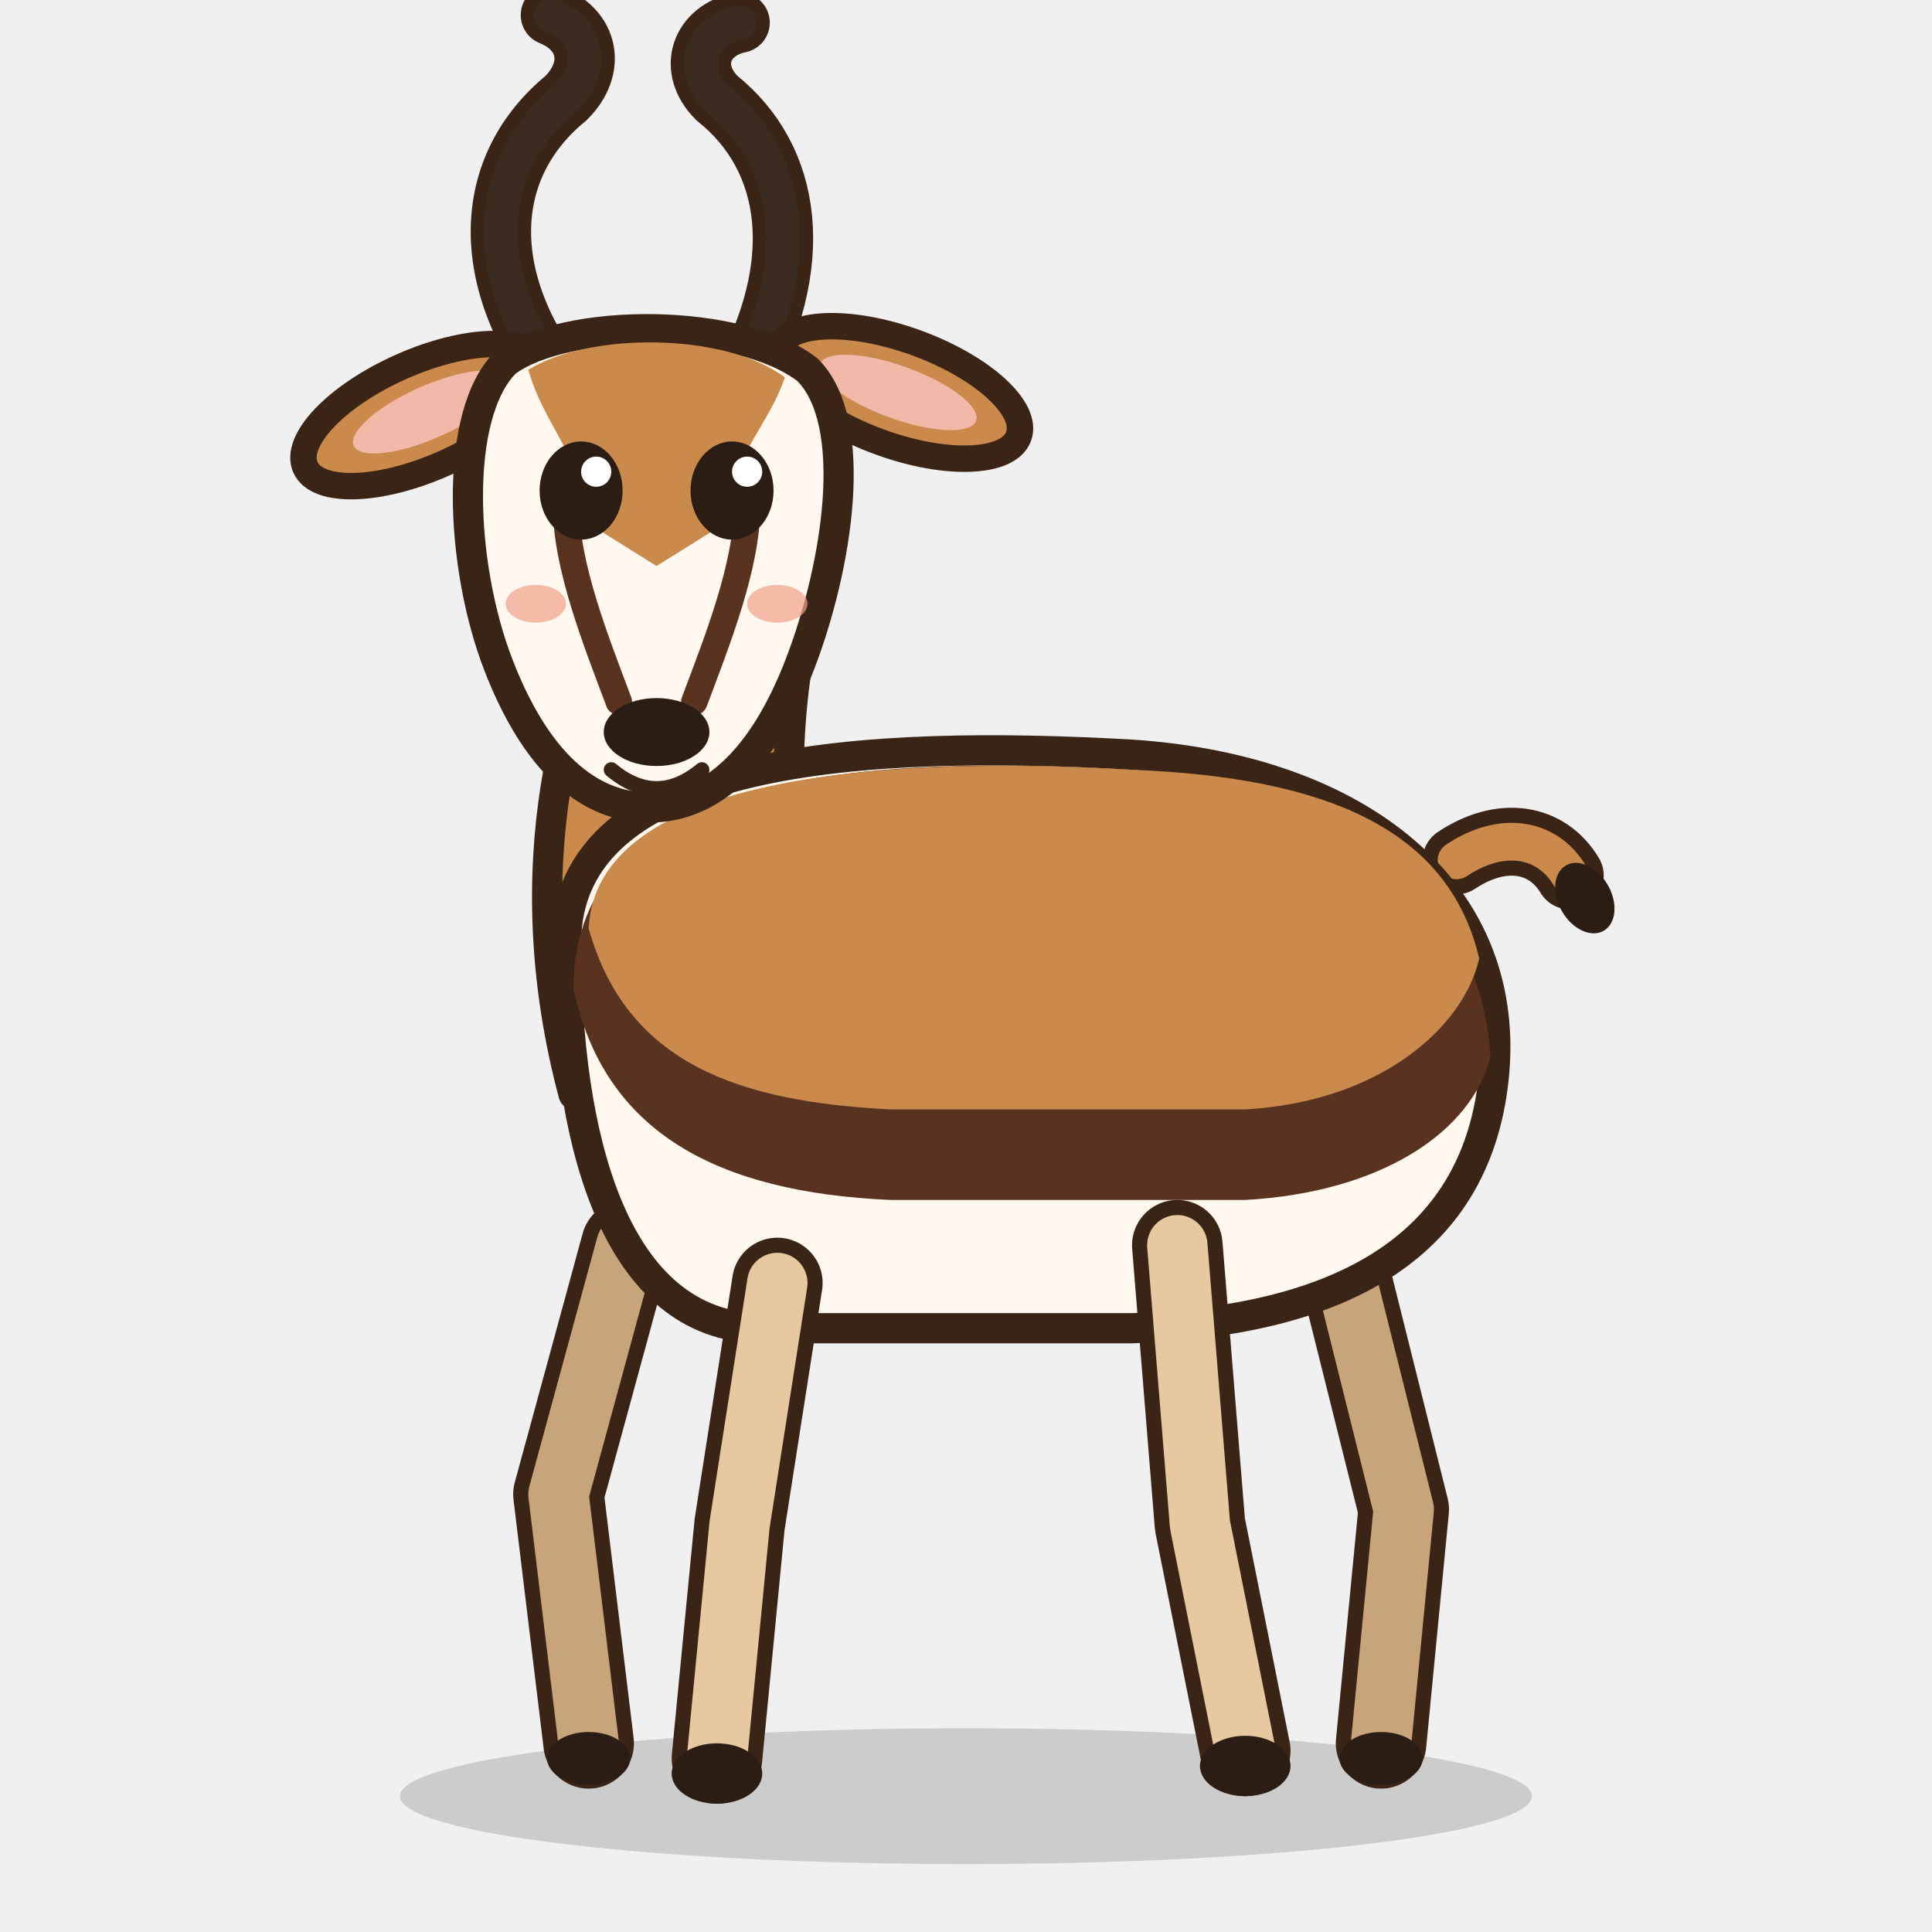
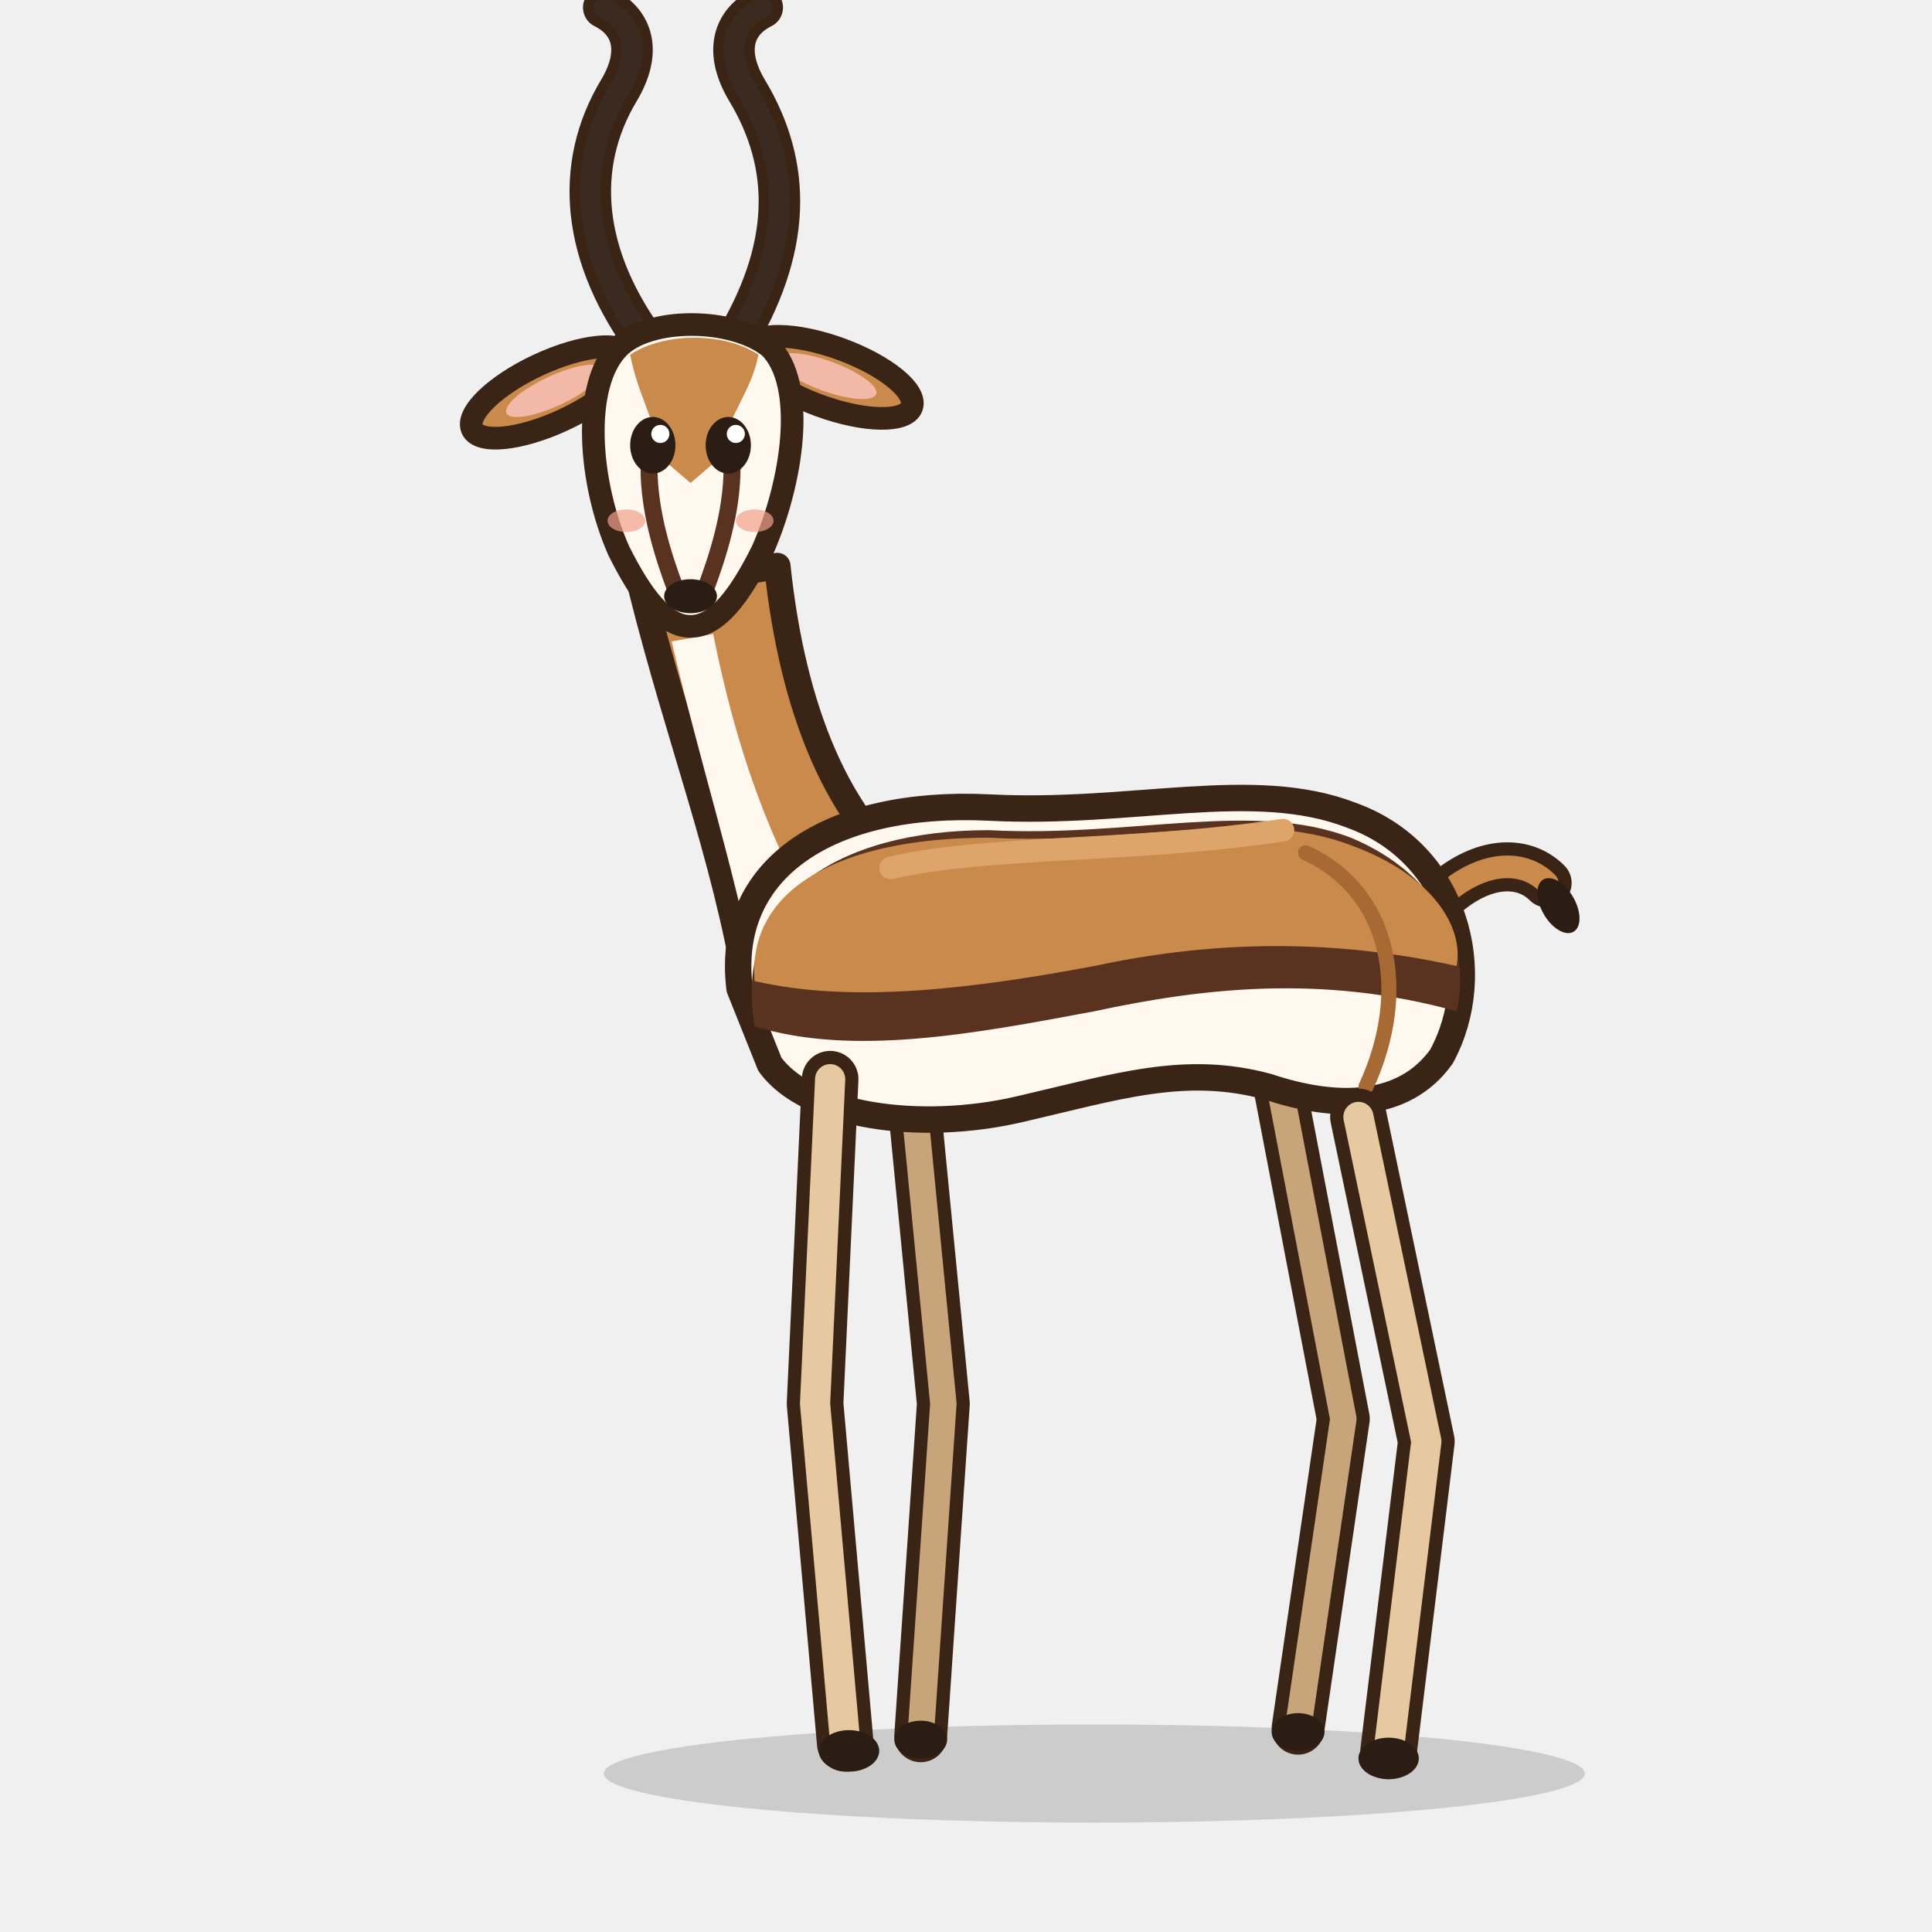
<svg xmlns="http://www.w3.org/2000/svg" width="512" height="512" viewBox="0 0 512 512">
-   <ellipse cx="256" cy="476" rx="150" ry="18" fill="#000000" fill-opacity="0.15" />
-   <g stroke="#3A2416" stroke-width="24" stroke-linecap="round" stroke-linejoin="round" fill="none">
-     <path d="M352 320 L372 400 L366 462" />
-     <path d="M166 330 L148 396 L156 462" />
-   </g>
-   <g stroke-linecap="round" stroke-linejoin="round" fill="none">
-     <path d="M352 320 L372 400 L366 462" stroke="#C7A47A" stroke-width="16" />
-     <path d="M166 330 L148 396 L156 462" stroke="#C7A47A" stroke-width="16" />
-   </g>
-   <path d="M386 228 C398 220 410 222 416 232" fill="none" stroke="#3A2416" stroke-width="18" stroke-linecap="round" />
-   <path d="M386 228 C398 220 410 222 416 232" fill="none" stroke="#C98A4B" stroke-width="10" stroke-linecap="round" />
-   <ellipse cx="420" cy="238" rx="7" ry="10" transform="rotate(-30 420 238)" fill="#2B1D14" />
-   <path d="M152 290 C136 230 150 180 168 150 L214 162 C206 196 206 240 226 290 Z" fill="#C98A4B" stroke="#3A2416" stroke-width="8" stroke-linejoin="round" />
-   <path d="M170 230 C166 210 170 192 180 176 L206 182 C200 200 200 214 204 226 Z" fill="#FFF8EE" />
-   <path d="M150 250 C150 200 230 196 300 200 C360 204 400 236 396 284 C392 330 356 350 300 352 L200 352 C162 350 150 300 150 250 Z" fill="#FFF8EE" stroke="#3A2416" stroke-width="8" />
-   <path d="M152 262 C160 300 190 316 236 318 L330 318 C366 316 390 300 395 280 C392 238 360 208 300 204 C230 200 152 204 152 262 Z" fill="#5A3220" />
-   <path d="M156 246 C166 282 196 292 236 294 L330 294 C366 292 388 272 392 254 C384 220 352 206 300 204 C232 200 158 206 156 246 Z" fill="#C98A4B" />
-   <g stroke-linecap="round" stroke-linejoin="round" fill="none">
-     <path d="M312 330 L318 404 L330 464" stroke="#3A2416" stroke-width="24" />
-     <path d="M206 340 L196 404 L190 466" stroke="#3A2416" stroke-width="24" />
-     <path d="M312 330 L318 404 L330 464" stroke="#E6C9A0" stroke-width="16" />
-     <path d="M206 340 L196 404 L190 466" stroke="#E6C9A0" stroke-width="16" />
-   </g>
+   <ellipse cx="290" cy="470" rx="130" ry="13" fill="#000000" fill-opacity="0.15" />
+   <path d="M242 290 L250 372 L244 460" stroke="#3A2416" stroke-width="14" fill="none" stroke-linecap="round" stroke-linejoin="round" />
+   <path d="M242 290 L250 372 L244 460" stroke="#C7A47A" stroke-width="7" fill="none" stroke-linecap="round" stroke-linejoin="round" />
+   <path d="M338 282 L356 376 L344 458" stroke="#3A2416" stroke-width="14" fill="none" stroke-linecap="round" stroke-linejoin="round" />
+   <path d="M338 282 L356 376 L344 458" stroke="#C7A47A" stroke-width="7" fill="none" stroke-linecap="round" stroke-linejoin="round" />
+   <path d="M384 236 C394 228 404 228 410 234" fill="none" stroke="#3A2416" stroke-width="13" stroke-linecap="round" />
+   <path d="M384 236 C394 228 404 228 410 234" fill="none" stroke="#C98A4B" stroke-width="6" stroke-linecap="round" />
+   <ellipse cx="413" cy="240" rx="4.5" ry="8" transform="rotate(-30 413 240)" fill="#2B1D14" />
+   <path d="M198 262 C192 226 180 196 170 156 L206 150 C210 188 222 218 244 234 Z" fill="#C98A4B" stroke="#3A2416" stroke-width="7" stroke-linejoin="round" />
+   <path d="M200 258 C194 228 186 204 178 170 L189 168 C195 198 204 224 218 246 Z" fill="#FFF8EE" />
+   <path d="M196 262 C192 230 220 212 262 214 C300 216 332 206 358 216 C386 226 394 258 382 280 C372 294 354 294 336 288 C314 282 296 288 270 294 C244 300 214 296 204 282 Z" fill="#FFF8EE" stroke="#3A2416" stroke-width="7" stroke-linejoin="round" />
+   <path d="M200 272 C194 238 222 220 262 220 C300 222 332 212 358 222 C382 232 390 252 386 268 C350 258 318 262 290 268 C258 274 226 280 200 272 Z" fill="#5A3220" />
+   <path d="M200 260 C198 236 222 222 262 222 C300 224 332 214 358 224 C380 232 388 246 386 256 C350 248 318 250 290 256 C258 262 226 266 200 260 Z" fill="#C98A4B" />
+   <path d="M236 230 C262 224 300 226 340 220" stroke="#DDA56A" stroke-width="6" fill="none" stroke-linecap="round" />
+   <path d="M346 226 C368 236 374 262 362 288" stroke="#A86A35" stroke-width="4" fill="none" stroke-linecap="round" />
+   <path d="M220 286 L216 372 L224 462" stroke="#3A2416" stroke-width="15" fill="none" stroke-linecap="round" stroke-linejoin="round" />
+   <path d="M220 286 L216 372 L224 462" stroke="#E6C9A0" stroke-width="8" fill="none" stroke-linecap="round" stroke-linejoin="round" />
+   <path d="M360 296 L378 382 L368 464" stroke="#3A2416" stroke-width="15" fill="none" stroke-linecap="round" stroke-linejoin="round" />
+   <path d="M360 296 L378 382 L368 464" stroke="#E6C9A0" stroke-width="8" fill="none" stroke-linecap="round" stroke-linejoin="round" />
  <g fill="#2B1D14">
-     <ellipse cx="366" cy="466" rx="11" ry="7" />
-     <ellipse cx="330" cy="468" rx="12" ry="8" />
-     <ellipse cx="190" cy="470" rx="12" ry="8" />
-     <ellipse cx="156" cy="466" rx="11" ry="7" />
+     <ellipse cx="244" cy="461" rx="7" ry="5" />
+     <ellipse cx="344" cy="459" rx="7" ry="5" />
+     <ellipse cx="225" cy="464" rx="8" ry="5.5" />
+     <ellipse cx="368" cy="466" rx="8" ry="5.5" />
  </g>
  <g stroke-linecap="round" fill="none">
-     <path d="M150 104 C126 74 128 44 150 26 C158 18 156 8 146 4" stroke="#3A2416" stroke-width="16" />
-     <path d="M196 102 C214 70 210 42 190 26 C182 18 186 8 196 6" stroke="#3A2416" stroke-width="16" />
-     <path d="M150 104 C126 74 128 44 150 26 C158 18 156 8 146 4" stroke="#3A2A20" stroke-width="9" />
-     <path d="M196 102 C214 70 210 42 190 26 C182 18 186 8 196 6" stroke="#3A2A20" stroke-width="9" />
+     <path d="M172 92 C154 68 152 44 164 24 C170 14 168 6 160 2" stroke="#3A2416" stroke-width="11" />
+     <path d="M194 92 C210 66 210 44 198 24 C192 14 194 6 202 2" stroke="#3A2416" stroke-width="11" />
+     <path d="M172 92 C154 68 152 44 164 24 C170 14 168 6 160 2" stroke="#3A2A20" stroke-width="5.5" />
+     <path d="M194 92 C210 66 210 44 198 24 C192 14 194 6 202 2" stroke="#3A2A20" stroke-width="5.5" />
  </g>
-   <ellipse cx="112" cy="110" rx="34" ry="14" transform="rotate(-24 112 110)" fill="#C98A4B" stroke="#3A2416" stroke-width="7" />
-   <ellipse cx="114" cy="110" rx="22" ry="7" transform="rotate(-24 112 110)" fill="#F2B8A8" />
-   <ellipse cx="238" cy="104" rx="34" ry="14" transform="rotate(20 238 104)" fill="#C98A4B" stroke="#3A2416" stroke-width="7" />
-   <ellipse cx="238" cy="104" rx="22" ry="7" transform="rotate(20 238 104)" fill="#F2B8A8" />
-   <path d="M134 96 C150 84 196 84 214 98 C228 112 222 150 212 176 C202 202 188 214 172 214 C156 214 142 202 132 176 C122 150 120 110 134 96 Z" fill="#FFF8EE" stroke="#3A2416" stroke-width="8" />
-   <path d="M140 98 C156 88 192 88 208 100 C204 112 196 118 190 140 L174 150 L158 140 C152 118 144 112 140 98 Z" fill="#C98A4B" />
-   <path d="M150 134 C150 150 158 170 164 186" stroke="#5A3220" stroke-width="7" fill="none" stroke-linecap="round" />
-   <path d="M198 134 C198 150 190 170 184 186" stroke="#5A3220" stroke-width="7" fill="none" stroke-linecap="round" />
-   <ellipse cx="154" cy="130" rx="11" ry="13" fill="#2B1D14" />
-   <ellipse cx="194" cy="130" rx="11" ry="13" fill="#2B1D14" />
-   <circle cx="158" cy="125" r="4" fill="#FFFFFF" />
-   <circle cx="198" cy="125" r="4" fill="#FFFFFF" />
-   <ellipse cx="174" cy="194" rx="14" ry="9" fill="#2B1D14" />
-   <path d="M162 204 Q174 214 186 204" stroke="#3A2416" stroke-width="4" fill="none" stroke-linecap="round" />
-   <ellipse cx="142" cy="160" rx="8" ry="5" fill="#F2A08C" fill-opacity="0.7" />
-   <ellipse cx="206" cy="160" rx="8" ry="5" fill="#F2A08C" fill-opacity="0.7" />
+   <ellipse cx="146" cy="104" rx="23" ry="8" transform="rotate(-25 146 104)" fill="#C98A4B" stroke="#3A2416" stroke-width="6" />
+   <ellipse cx="147" cy="104" rx="14" ry="4" transform="rotate(-25 146 104)" fill="#F2B8A8" />
+   <ellipse cx="220" cy="100" rx="23" ry="8" transform="rotate(20 220 100)" fill="#C98A4B" stroke="#3A2416" stroke-width="6" />
+   <ellipse cx="219" cy="100" rx="14" ry="4" transform="rotate(20 220 100)" fill="#F2B8A8" />
+   <path d="M164 92 C172 84 194 84 204 92 C214 102 210 128 202 146 C196 158 190 166 183 166 C176 166 170 158 164 146 C156 128 154 102 164 92 Z" fill="#FFF8EE" stroke="#3A2416" stroke-width="6" />
+   <path d="M167 94 C176 88 192 88 201 94 C199 104 194 108 190 122 L183 128 L176 122 C172 108 169 104 167 94 Z" fill="#C98A4B" />
+   <path d="M172 124 C172 136 176 148 179 156 M194 124 C194 136 190 148 187 156" stroke="#5A3220" stroke-width="4.5" fill="none" stroke-linecap="round" />
+   <ellipse cx="173" cy="118" rx="6" ry="7.5" fill="#2B1D14" />
+   <ellipse cx="193" cy="118" rx="6" ry="7.5" fill="#2B1D14" />
+   <circle cx="175" cy="115" r="2.4" fill="#FFFFFF" />
+   <circle cx="195" cy="115" r="2.4" fill="#FFFFFF" />
+   <ellipse cx="183" cy="158" rx="7" ry="4.5" fill="#2B1D14" />
+   <path d="M177 164 Q183 169 189 164" stroke="#3A2416" stroke-width="2.5" fill="none" stroke-linecap="round" />
+   <ellipse cx="166" cy="138" rx="5" ry="3" fill="#F2A08C" fill-opacity="0.7" />
+   <ellipse cx="200" cy="138" rx="5" ry="3" fill="#F2A08C" fill-opacity="0.7" />
</svg>
